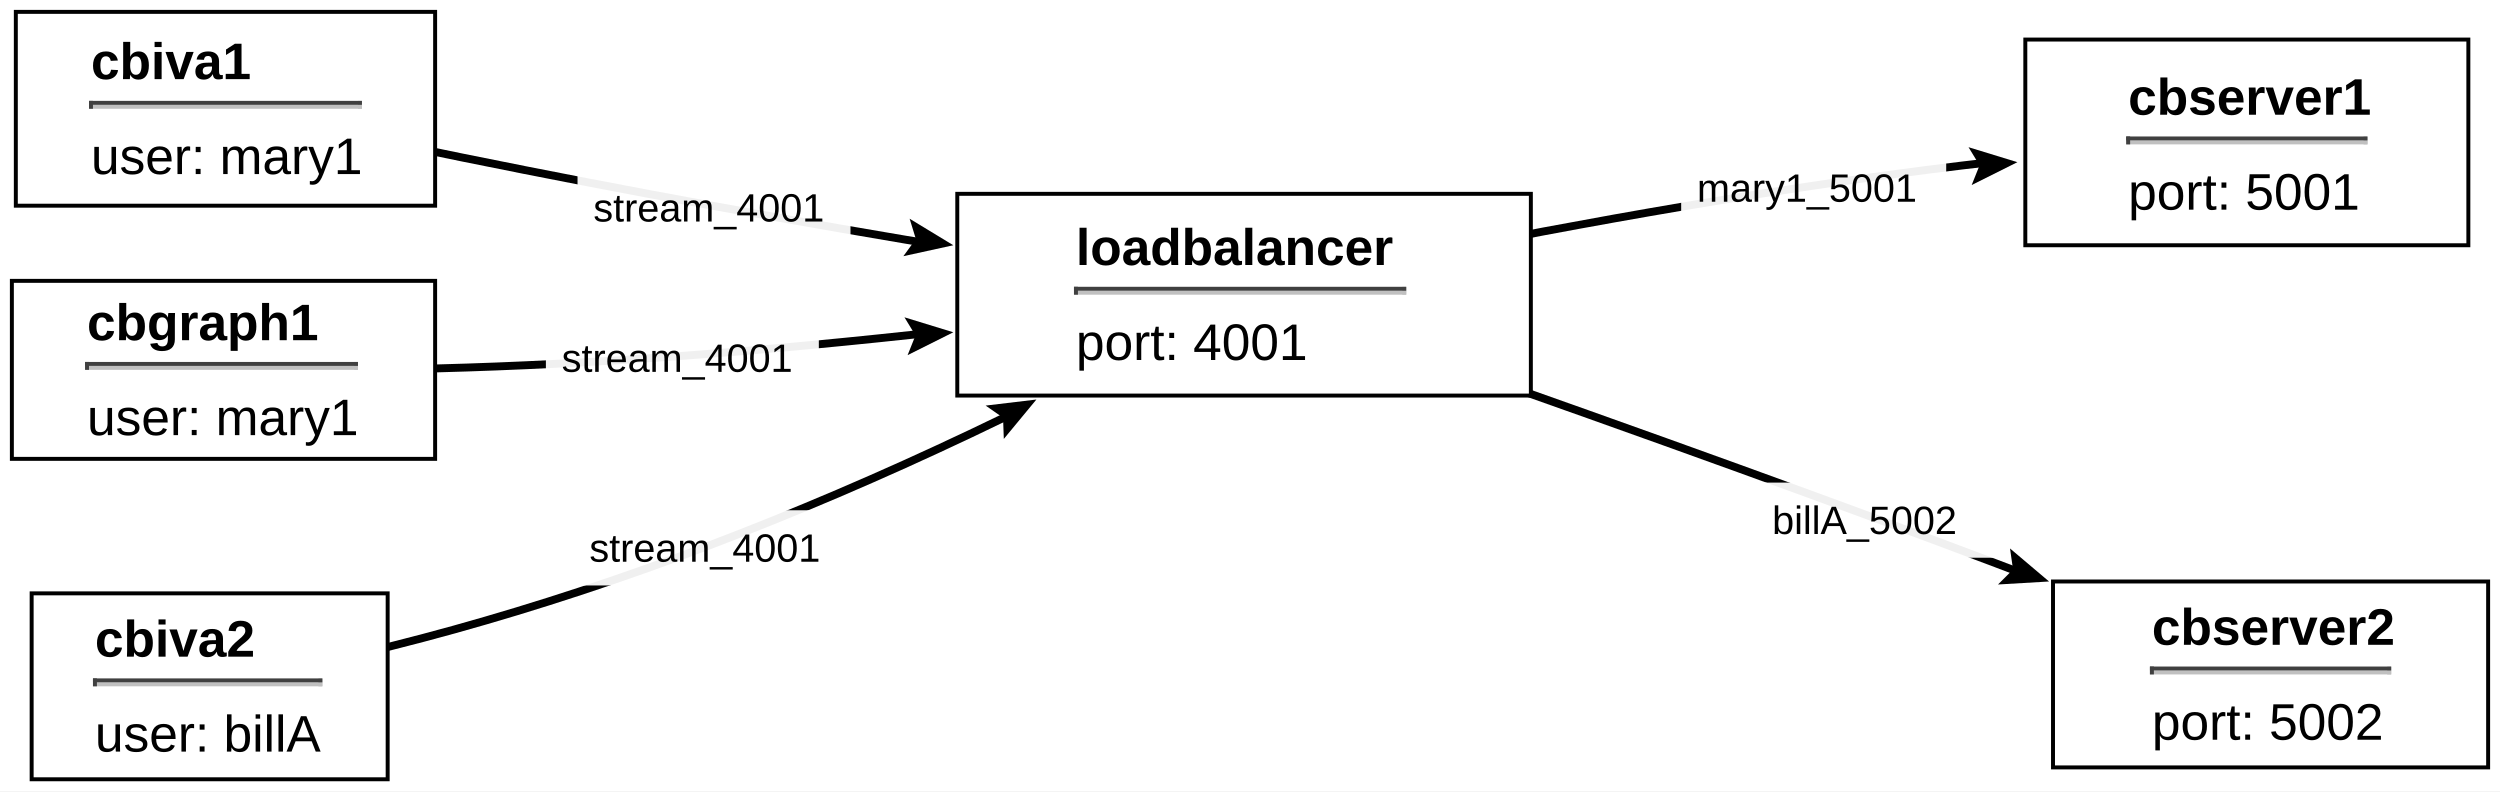
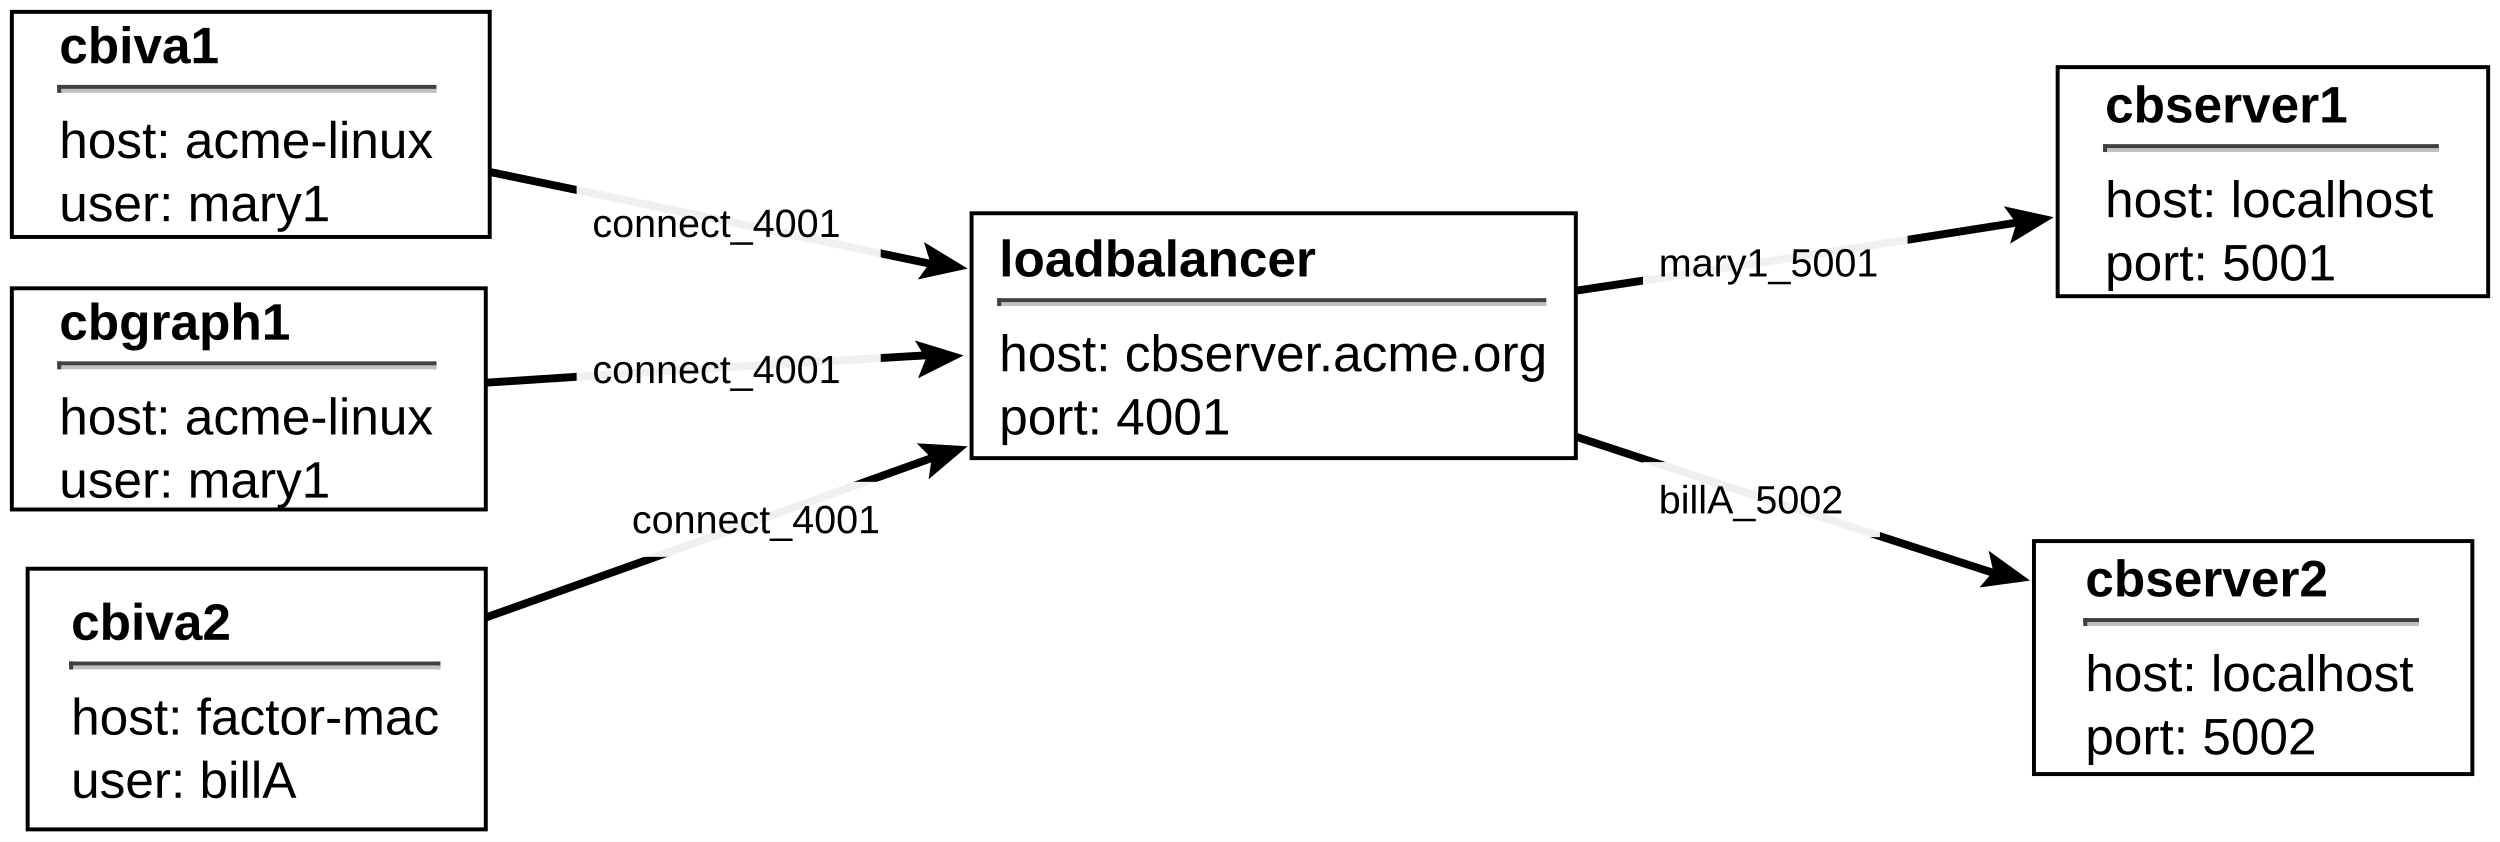
- <svg xmlns="http://www.w3.org/2000/svg" style="stroke-dasharray:none; shape-rendering:auto; font-family:'Dialog'; text-rendering:auto; fill-opacity:1; color-interpolation:auto; color-rendering:auto; font-size:12px; fill:black; stroke:black; image-rendering:auto; stroke-miterlimit:10; stroke-linecap:square; stroke-linejoin:miter; font-style:normal; stroke-width:1; stroke-dashoffset:0; font-weight:normal; stroke-opacity:1;" width="632" contentScriptType="text/ecmascript" preserveAspectRatio="xMidYMid meet" zoomAndPan="magnify" version="1.0" contentStyleType="text/css" height="200">
+ <svg xmlns="http://www.w3.org/2000/svg" style="stroke-dasharray:none; shape-rendering:auto; font-family:'Dialog'; text-rendering:auto; fill-opacity:1; color-interpolation:auto; color-rendering:auto; font-size:12px; fill:black; stroke:black; image-rendering:auto; stroke-miterlimit:10; stroke-linecap:square; stroke-linejoin:miter; font-style:normal; stroke-width:1; stroke-dashoffset:0; font-weight:normal; stroke-opacity:1;" width="633" contentScriptType="text/ecmascript" preserveAspectRatio="xMidYMid meet" zoomAndPan="magnify" version="1.0" contentStyleType="text/css" height="213">
  <defs id="genericDefs" />
  <g>
    <defs id="defs1">
      <clipPath clipPathUnits="userSpaceOnUse" id="clipPath1">
-         <path d="M77 98 L709 98 L709 298 L77 298 L77 98 Z" />
+         <path d="M78 90 L711 90 L711 303 L78 303 L78 90 Z" />
      </clipPath>
      <clipPath clipPathUnits="userSpaceOnUse" id="clipPath2">
-         <path d="M0 0 L0 122 L286 122 L286 0 Z" />
+         <path d="M0 0 L0 118 L283 118 L283 0 Z" />
      </clipPath>
      <clipPath clipPathUnits="userSpaceOnUse" id="clipPath3">
-         <path d="M0 0 L0 73 L283 73 L283 0 Z" />
+         <path d="M0 0 L0 42 L285 42 L285 0 Z" />
      </clipPath>
      <clipPath clipPathUnits="userSpaceOnUse" id="clipPath4">
-         <path d="M0 0 L0 64 L280 64 L280 0 Z" />
+         <path d="M0 0 L0 80 L285 80 L285 0 Z" />
      </clipPath>
      <clipPath clipPathUnits="userSpaceOnUse" id="clipPath5">
-         <path d="M0 0 L0 125 L287 125 L287 0 Z" />
+         <path d="M0 0 L0 107 L274 107 L274 0 Z" />
      </clipPath>
      <clipPath clipPathUnits="userSpaceOnUse" id="clipPath6">
-         <path d="M0 0 L0 49 L284 49 L284 0 Z" />
+         <path d="M0 0 L0 65 L279 65 L279 0 Z" />
      </clipPath>
      <clipPath clipPathUnits="userSpaceOnUse" id="clipPath7">
-         <path d="M0 0 L0 54 L114 54 L114 0 Z" />
+         <path d="M0 0 L0 61 L113 61 L113 0 Z" />
      </clipPath>
      <clipPath clipPathUnits="userSpaceOnUse" id="clipPath8">
-         <path d="M0 0 L0 42 L6 42 L6 0 Z" />
+         <path d="M0 0 L0 49 L6 49 L6 0 Z" />
      </clipPath>
      <clipPath clipPathUnits="userSpaceOnUse" id="clipPath9">
-         <path d="M0 0 L0 6 L114 6 L114 0 Z" />
+         <path d="M0 0 L0 6 L113 6 L113 0 Z" />
      </clipPath>
      <clipPath clipPathUnits="userSpaceOnUse" id="clipPath10">
-         <path d="M0 0 L0 51 L108 51 L108 0 Z" />
+         <path d="M0 0 L0 19 L67 19 L67 0 Z" />
      </clipPath>
      <clipPath clipPathUnits="userSpaceOnUse" id="clipPath11">
-         <path d="M0 0 L0 39 L6 39 L6 0 Z" />
+         <path d="M0 0 L0 60 L111 60 L111 0 Z" />
      </clipPath>
      <clipPath clipPathUnits="userSpaceOnUse" id="clipPath12">
-         <path d="M0 0 L0 6 L108 6 L108 0 Z" />
+         <path d="M0 0 L0 48 L6 48 L6 0 Z" />
      </clipPath>
      <clipPath clipPathUnits="userSpaceOnUse" id="clipPath13">
-         <path d="M0 0 L0 49 L92 49 L92 0 Z" />
+         <path d="M0 0 L0 6 L111 6 L111 0 Z" />
      </clipPath>
      <clipPath clipPathUnits="userSpaceOnUse" id="clipPath14">
-         <path d="M0 0 L0 37 L6 37 L6 0 Z" />
+         <path d="M0 0 L0 19 L60 19 L60 0 Z" />
      </clipPath>
      <clipPath clipPathUnits="userSpaceOnUse" id="clipPath15">
-         <path d="M0 0 L0 6 L92 6 L92 0 Z" />
+         <path d="M0 0 L0 64 L155 64 L155 0 Z" />
      </clipPath>
      <clipPath clipPathUnits="userSpaceOnUse" id="clipPath16">
-         <path d="M0 0 L0 47 L109 47 L109 0 Z" />
+         <path d="M0 0 L0 52 L6 52 L6 0 Z" />
      </clipPath>
      <clipPath clipPathUnits="userSpaceOnUse" id="clipPath17">
-         <path d="M0 0 L0 35 L6 35 L6 0 Z" />
+         <path d="M0 0 L0 6 L155 6 L155 0 Z" />
      </clipPath>
      <clipPath clipPathUnits="userSpaceOnUse" id="clipPath18">
-         <path d="M0 0 L0 6 L109 6 L109 0 Z" />
+         <path d="M0 0 L0 58 L122 58 L122 0 Z" />
      </clipPath>
      <clipPath clipPathUnits="userSpaceOnUse" id="clipPath19">
-         <path d="M0 0 L0 49 L112 49 L112 0 Z" />
+         <path d="M0 0 L0 46 L6 46 L6 0 Z" />
      </clipPath>
      <clipPath clipPathUnits="userSpaceOnUse" id="clipPath20">
-         <path d="M0 0 L0 6 L112 6 L112 0 Z" />
+         <path d="M0 0 L0 6 L122 6 L122 0 Z" />
      </clipPath>
      <clipPath clipPathUnits="userSpaceOnUse" id="clipPath21">
-         <path d="M0 0 L0 19 L69 19 L69 0 Z" />
+         <path d="M0 0 L0 68 L118 68 L118 0 Z" />
      </clipPath>
      <clipPath clipPathUnits="userSpaceOnUse" id="clipPath22">
-         <path d="M0 0 L0 53 L147 53 L147 0 Z" />
+         <path d="M0 0 L0 56 L6 56 L6 0 Z" />
      </clipPath>
      <clipPath clipPathUnits="userSpaceOnUse" id="clipPath23">
-         <path d="M0 0 L0 41 L6 41 L6 0 Z" />
+         <path d="M0 0 L0 6 L118 6 L118 0 Z" />
      </clipPath>
      <clipPath clipPathUnits="userSpaceOnUse" id="clipPath24">
-         <path d="M0 0 L0 6 L147 6 L147 0 Z" />
+         <path d="M0 0 L0 59 L123 59 L123 0 Z" />
      </clipPath>
      <clipPath clipPathUnits="userSpaceOnUse" id="clipPath25">
-         <path d="M0 0 L0 19 L67 19 L67 0 Z" />
+         <path d="M0 0 L0 47 L6 47 L6 0 Z" />
      </clipPath>
      <clipPath clipPathUnits="userSpaceOnUse" id="clipPath26">
-         <path d="M0 0 L0 19 L60 19 L60 0 Z" />
+         <path d="M0 0 L0 6 L123 6 L123 0 Z" />
+       </clipPath>
+       <clipPath clipPathUnits="userSpaceOnUse" id="clipPath27">
+         <path d="M0 0 L0 19 L77 19 L77 0 Z" />
      </clipPath>
    </defs>
-     <g style="fill:white; stroke:white;" transform="translate(-77,-98)">
-       <rect x="77" y="98" width="632" style="clip-path:url(#clipPath1); stroke:none;" height="200" />
-     </g>
-     <g style="fill:white; font-size:13.333px; font-family:'Liberation Sans'; stroke:white;" transform="translate(-77,-98)">
-       <rect x="0" y="0" width="2153" style="clip-path:url(#clipPath1); stroke:none;" height="1500" />
-     </g>
-     <g transform="translate(301,61)" style="font-size:13.333px; text-rendering:optimizeLegibility; color-rendering:optimizeQuality; image-rendering:optimizeQuality; font-family:'Liberation Sans'; color-interpolation:linearRGB;">
-       <path d="M272.606 109.919 L272.606 109.919 Q202.638 79.933 12.672 13.945 L11.727 13.617 L12.383 11.727 L13.328 12.055 Q203.362 78.067 273.394 108.081 L274.313 108.475 L273.525 110.313 Z" style="stroke:none; clip-path:url(#clipPath2);" />
-       <circle style="fill:white; clip-path:url(#clipPath2); stroke:none;" r="6.5" cx="217.5" cy="86.5" />
-       <path d="M217 86 L204.098 86.759 L207.893 82.964 L207.134 77.652 L217 86 Z" style="clip-path:url(#clipPath2); fill-rule:evenodd; stroke:none;" />
-     </g>
-     <g transform="translate(44,14)" style="font-size:13.333px; text-rendering:optimizeLegibility; color-rendering:optimizeQuality; image-rendering:optimizeQuality; font-family:'Liberation Sans'; color-interpolation:linearRGB;">
-       <path d="M269.855 60.989 L269.855 60.989 Q130.317 40.484 12.78 13.976 L11.805 13.755 L12.245 11.805 L13.22 12.024 Q130.683 38.516 270.145 59.011 L271.135 59.156 L270.844 61.135 Z" style="stroke:none; clip-path:url(#clipPath3);" />
-       <circle style="fill:white; clip-path:url(#clipPath3); stroke:none;" r="6.5" cx="197.5" cy="48.5" />
-       <path d="M197 48 L184.374 50.762 L187.531 46.422 L185.952 41.292 L197 48 Z" style="clip-path:url(#clipPath3); fill-rule:evenodd; stroke:none;" />
-     </g>
-     <g transform="translate(301,23)" style="font-size:13.333px; text-rendering:optimizeLegibility; color-rendering:optimizeQuality; image-rendering:optimizeQuality; font-family:'Liberation Sans'; color-interpolation:linearRGB;">
-       <path d="M267.032 13.999 L267.032 13.999 Q174.123 16.997 13.212 51.977 L12.235 52.19 L11.81 50.235 L12.788 50.023 Q173.877 15.004 266.968 12.001 L267.967 11.968 L268.032 13.967 Z" style="stroke:none; clip-path:url(#clipPath4);" />
-       <circle style="fill:white; clip-path:url(#clipPath4); stroke:none;" r="6.5" cx="209.5" cy="18.5" />
-       <path d="M209 18 L197.44 23.78 L199.433 18.797 L196.643 14.213 L209 18 Z" style="clip-path:url(#clipPath4); fill-rule:evenodd; stroke:none;" />
-     </g>
-     <g transform="translate(40,61)" style="font-size:13.333px; text-rendering:optimizeLegibility; color-rendering:optimizeQuality; image-rendering:optimizeQuality; font-family:'Liberation Sans'; color-interpolation:linearRGB;">
-       <path d="M274.49 13.871 L274.49 13.871 Q134.838 92.457 13.166 112.986 L12.18 113.152 L11.848 111.18 L12.834 111.014 Q134.162 90.543 273.51 12.129 L274.381 11.638 L275.362 13.381 Z" style="stroke:none; clip-path:url(#clipPath5);" />
-       <circle style="fill:white; clip-path:url(#clipPath5); stroke:none;" r="6.5" cx="222.5" cy="40.5" />
-       <path d="M222 40 L213.764 49.96 L213.572 44.597 L209.167 41.532 L222 40 Z" style="clip-path:url(#clipPath5); fill-rule:evenodd; stroke:none;" />
-     </g>
-     <g transform="translate(43,61)" style="font-size:13.333px; text-rendering:optimizeLegibility; color-rendering:optimizeQuality; image-rendering:optimizeQuality; font-family:'Liberation Sans'; color-interpolation:linearRGB;">
-       <path d="M271.144 13.99 L271.144 13.99 Q116.055 36.502 12.966 32.999 L11.967 32.965 L12.034 30.967 L13.034 31.001 Q115.945 34.498 270.856 12.01 L271.846 11.867 L272.133 13.846 Z" style="stroke:none; clip-path:url(#clipPath6);" />
-       <circle style="fill:white; clip-path:url(#clipPath6); stroke:none;" r="6.5" cx="198.5" cy="23.5" />
-       <path d="M198 23 L186.44 28.78 L188.433 23.797 L185.643 19.213 L198 23 Z" style="clip-path:url(#clipPath6); fill-rule:evenodd; stroke:none;" />
-     </g>
-     <g transform="translate(511,9)" style="fill:white; text-rendering:optimizeLegibility; font-size:13px; font-family:'Liberation Sans'; stroke:white;">
-       <path d="M1 1 L1 53 L113 53 L113 1 Z" style="stroke:none; clip-path:url(#clipPath7);" />
-       <path d="M1 1 L1 53 L113 53 L113 1 Z" style="fill:none; clip-path:url(#clipPath7); stroke:black;" />
-     </g>
-     <g style="text-rendering:optimizeLegibility; font-size:13px; font-weight:bold; font-family:'Liberation Sans';" transform="translate(511,9)">
-       <text x="27" xml:space="preserve" y="20" style="clip-path:url(#clipPath7); stroke:none;">cbserver1</text>
-       <line x1="87" x2="87" y1="26" style="clip-path:url(#clipPath7); fill:none; stroke:silver;" y2="27" />
-       <line x1="27" x2="87" y1="27" style="clip-path:url(#clipPath7); fill:none; stroke:silver;" y2="27" />
-       <line x1="27" x2="87" y1="26" style="clip-path:url(#clipPath7); fill:none; stroke:rgb(64,64,64);" y2="26" />
-       <line x1="27" x2="27" y1="26" style="clip-path:url(#clipPath7); fill:none; stroke:rgb(64,64,64);" y2="27" />
-       <text x="27" y="44" style="clip-path:url(#clipPath7); font-weight:normal; stroke:none;" xml:space="preserve">port: 5001</text>
-       <text x="85" y="44" style="clip-path:url(#clipPath7); font-weight:normal; stroke:none;" xml:space="preserve"> </text>
-     </g>
-     <g transform="translate(3,2)" style="fill:white; text-rendering:optimizeLegibility; font-size:13px; font-family:'Liberation Sans'; stroke:white;">
-       <path d="M1 1 L1 50 L107 50 L107 1 Z" style="stroke:none; clip-path:url(#clipPath10);" />
-       <path d="M1 1 L1 50 L107 50 L107 1 Z" style="fill:none; clip-path:url(#clipPath10); stroke:black;" />
-     </g>
-     <g style="text-rendering:optimizeLegibility; font-size:13px; font-weight:bold; font-family:'Liberation Sans';" transform="translate(3,2)">
-       <text x="20" xml:space="preserve" y="18" style="clip-path:url(#clipPath10); stroke:none;">cbiva1</text>
-       <line x1="88" x2="88" y1="24" style="clip-path:url(#clipPath10); fill:none; stroke:silver;" y2="25" />
-       <line x1="20" x2="88" y1="25" style="clip-path:url(#clipPath10); fill:none; stroke:silver;" y2="25" />
-       <line x1="20" x2="88" y1="24" style="clip-path:url(#clipPath10); fill:none; stroke:rgb(64,64,64);" y2="24" />
-       <line x1="20" x2="20" y1="24" style="clip-path:url(#clipPath10); fill:none; stroke:rgb(64,64,64);" y2="25" />
-       <text x="20" y="42" style="clip-path:url(#clipPath10); font-weight:normal; stroke:none;" xml:space="preserve">user: mary1</text>
-       <text x="89" y="42" style="clip-path:url(#clipPath10); font-weight:normal; stroke:none;" xml:space="preserve"> </text>
-     </g>
-     <g transform="translate(7,149)" style="fill:white; text-rendering:optimizeLegibility; font-size:13px; font-family:'Liberation Sans'; stroke:white;">
-       <path d="M1 1 L1 48 L91 48 L91 1 Z" style="stroke:none; clip-path:url(#clipPath13);" />
-       <path d="M1 1 L1 48 L91 48 L91 1 Z" style="fill:none; clip-path:url(#clipPath13); stroke:black;" />
-     </g>
-     <g style="text-rendering:optimizeLegibility; font-size:13px; font-weight:bold; font-family:'Liberation Sans';" transform="translate(7,149)">
-       <text x="17" xml:space="preserve" y="17" style="clip-path:url(#clipPath13); stroke:none;">cbiva2</text>
-       <line x1="74" x2="74" y1="23" style="clip-path:url(#clipPath13); fill:none; stroke:silver;" y2="24" />
-       <line x1="17" x2="74" y1="24" style="clip-path:url(#clipPath13); fill:none; stroke:silver;" y2="24" />
-       <line x1="17" x2="74" y1="23" style="clip-path:url(#clipPath13); fill:none; stroke:rgb(64,64,64);" y2="23" />
-       <line x1="17" x2="17" y1="23" style="clip-path:url(#clipPath13); fill:none; stroke:rgb(64,64,64);" y2="24" />
-       <text x="17" y="41" style="clip-path:url(#clipPath13); font-weight:normal; stroke:none;" xml:space="preserve">user: billA</text>
-       <text x="75" y="41" style="clip-path:url(#clipPath13); font-weight:normal; stroke:none;" xml:space="preserve"> </text>
-     </g>
-     <g transform="translate(2,70)" style="fill:white; text-rendering:optimizeLegibility; font-size:13px; font-family:'Liberation Sans'; stroke:white;">
-       <path d="M1 1 L1 46 L108 46 L108 1 Z" style="stroke:none; clip-path:url(#clipPath16);" />
-       <path d="M1 1 L1 46 L108 46 L108 1 Z" style="fill:none; clip-path:url(#clipPath16); stroke:black;" />
-     </g>
-     <g style="text-rendering:optimizeLegibility; font-size:13px; font-weight:bold; font-family:'Liberation Sans';" transform="translate(2,70)">
-       <text x="20" xml:space="preserve" y="16" style="clip-path:url(#clipPath16); stroke:none;">cbgraph1</text>
-       <line x1="88" x2="88" y1="22" style="clip-path:url(#clipPath16); fill:none; stroke:silver;" y2="23" />
-       <line x1="20" x2="88" y1="23" style="clip-path:url(#clipPath16); fill:none; stroke:silver;" y2="23" />
-       <line x1="20" x2="88" y1="22" style="clip-path:url(#clipPath16); fill:none; stroke:rgb(64,64,64);" y2="22" />
-       <line x1="20" x2="20" y1="22" style="clip-path:url(#clipPath16); fill:none; stroke:rgb(64,64,64);" y2="23" />
-       <text x="20" y="40" style="clip-path:url(#clipPath16); font-weight:normal; stroke:none;" xml:space="preserve">user: mary1</text>
-       <text x="89" y="40" style="clip-path:url(#clipPath16); font-weight:normal; stroke:none;" xml:space="preserve"> </text>
-     </g>
-     <g transform="translate(518,146)" style="fill:white; text-rendering:optimizeLegibility; font-size:13px; font-family:'Liberation Sans'; stroke:white;">
-       <path d="M1 1 L1 48 L111 48 L111 1 Z" style="stroke:none; clip-path:url(#clipPath19);" />
-       <path d="M1 1 L1 48 L111 48 L111 1 Z" style="fill:none; clip-path:url(#clipPath19); stroke:black;" />
-     </g>
-     <g style="text-rendering:optimizeLegibility; font-size:13px; font-weight:bold; font-family:'Liberation Sans';" transform="translate(518,146)">
-       <text x="26" xml:space="preserve" y="17" style="clip-path:url(#clipPath19); stroke:none;">cbserver2</text>
-       <line x1="86" x2="86" y1="23" style="clip-path:url(#clipPath19); fill:none; stroke:silver;" y2="24" />
-       <line x1="26" x2="86" y1="24" style="clip-path:url(#clipPath19); fill:none; stroke:silver;" y2="24" />
-       <line x1="26" x2="86" y1="23" style="clip-path:url(#clipPath19); fill:none; stroke:rgb(64,64,64);" y2="23" />
-       <line x1="26" x2="26" y1="23" style="clip-path:url(#clipPath19); fill:none; stroke:rgb(64,64,64);" y2="24" />
-       <text x="26" y="41" style="clip-path:url(#clipPath19); font-weight:normal; stroke:none;" xml:space="preserve">port: 5002</text>
-       <text x="84" y="41" style="clip-path:url(#clipPath19); font-weight:normal; stroke:none;" xml:space="preserve"> </text>
-     </g>
-     <g transform="translate(138,81)" style="font-size:10px; fill-opacity:0.941; fill:rgb(255,255,255); font-family:'Liberation Sans'; stroke:rgb(255,255,255); stroke-opacity:0.941;">
-       <rect x="0" y="0" width="69" style="clip-path:url(#clipPath21); stroke:none;" height="19" />
-     </g>
-     <g style="font-family:'Liberation Sans'; font-size:10px;" transform="translate(138,81)">
-       <text x="4" xml:space="preserve" y="13" style="clip-path:url(#clipPath21); stroke:none;">stream_4001</text>
-     </g>
-     <g transform="translate(241,48)" style="fill:white; text-rendering:optimizeLegibility; font-size:13px; font-family:'Liberation Sans'; stroke:white;">
-       <path d="M1 1 L1 52 L146 52 L146 1 Z" style="stroke:none; clip-path:url(#clipPath22);" />
-       <path d="M1 1 L1 52 L146 52 L146 1 Z" style="fill:none; clip-path:url(#clipPath22); stroke:black;" />
-     </g>
-     <g style="text-rendering:optimizeLegibility; font-size:13px; font-weight:bold; font-family:'Liberation Sans';" transform="translate(241,48)">
-       <text x="31" xml:space="preserve" y="19" style="clip-path:url(#clipPath22); stroke:none;">loadbalancer</text>
-       <line x1="114" x2="114" y1="25" style="clip-path:url(#clipPath22); fill:none; stroke:silver;" y2="26" />
-       <line x1="31" x2="114" y1="26" style="clip-path:url(#clipPath22); fill:none; stroke:silver;" y2="26" />
-       <line x1="31" x2="114" y1="25" style="clip-path:url(#clipPath22); fill:none; stroke:rgb(64,64,64);" y2="25" />
-       <line x1="31" x2="31" y1="25" style="clip-path:url(#clipPath22); fill:none; stroke:rgb(64,64,64);" y2="26" />
-       <text x="31" y="43" style="clip-path:url(#clipPath22); font-weight:normal; stroke:none;" xml:space="preserve">port: 4001</text>
-       <text x="89" y="43" style="clip-path:url(#clipPath22); font-weight:normal; stroke:none;" xml:space="preserve"> </text>
-     </g>
-     <g transform="translate(145,129)" style="font-size:10px; fill-opacity:0.941; fill:rgb(255,255,255); font-family:'Liberation Sans'; stroke:rgb(255,255,255); stroke-opacity:0.941;">
-       <rect x="0" y="0" width="69" style="clip-path:url(#clipPath21); stroke:none;" height="19" />
-     </g>
-     <g style="font-family:'Liberation Sans'; font-size:10px;" transform="translate(145,129)">
-       <text x="4" xml:space="preserve" y="13" style="clip-path:url(#clipPath21); stroke:none;">stream_4001</text>
-     </g>
-     <g transform="translate(425,38)" style="font-size:10px; fill-opacity:0.941; fill:rgb(255,255,255); font-family:'Liberation Sans'; stroke:rgb(255,255,255); stroke-opacity:0.941;">
-       <rect x="0" y="0" width="67" style="clip-path:url(#clipPath25); stroke:none;" height="19" />
-     </g>
-     <g style="font-family:'Liberation Sans'; font-size:10px;" transform="translate(425,38)">
-       <text x="4" xml:space="preserve" y="13" style="clip-path:url(#clipPath25); stroke:none;">mary1_5001</text>
-     </g>
-     <g transform="translate(146,43)" style="font-size:10px; fill-opacity:0.941; fill:rgb(255,255,255); font-family:'Liberation Sans'; stroke:rgb(255,255,255); stroke-opacity:0.941;">
-       <rect x="0" y="0" width="69" style="clip-path:url(#clipPath21); stroke:none;" height="19" />
-     </g>
-     <g style="font-family:'Liberation Sans'; font-size:10px;" transform="translate(146,43)">
-       <text x="4" xml:space="preserve" y="13" style="clip-path:url(#clipPath21); stroke:none;">stream_4001</text>
-     </g>
-     <g transform="translate(444,122)" style="font-size:10px; fill-opacity:0.941; fill:rgb(255,255,255); font-family:'Liberation Sans'; stroke:rgb(255,255,255); stroke-opacity:0.941;">
-       <rect x="0" y="0" width="60" style="clip-path:url(#clipPath26); stroke:none;" height="19" />
-     </g>
-     <g style="font-family:'Liberation Sans'; font-size:10px;" transform="translate(444,122)">
-       <text x="4" xml:space="preserve" y="13" style="clip-path:url(#clipPath26); stroke:none;">billA_5002</text>
+     <g style="fill:white; stroke:white;" transform="translate(-78,-90)">
+       <rect x="78" y="90" width="633" style="clip-path:url(#clipPath1); stroke:none;" height="213" />
+     </g>
+     <g style="fill:white; font-size:13.333px; font-family:'Liberation Sans'; stroke:white;" transform="translate(-78,-90)">
+       <rect x="0" y="0" width="1500" style="clip-path:url(#clipPath1); stroke:none;" height="1500" />
+     </g>
+     <g transform="translate(52,72)" style="font-size:13.333px; text-rendering:optimizeLegibility; color-rendering:optimizeQuality; image-rendering:optimizeQuality; font-family:'Liberation Sans'; color-interpolation:linearRGB;">
+       <path d="M270.339 13.941 L270.339 13.941 Q142.837 59.941 13.335 105.942 L12.392 106.277 L11.723 104.392 L12.665 104.058 Q142.163 58.059 269.661 12.059 L270.601 11.72 L271.28 13.601 Z" style="stroke:none; clip-path:url(#clipPath2);" />
+       <circle style="fill:white; clip-path:url(#clipPath2); stroke:none;" r="6.5" cx="193.5" cy="41.5" />
+       <path d="M193 41 L183.134 49.348 L183.893 44.036 L180.098 40.241 L193 41 Z" style="clip-path:url(#clipPath2); fill-rule:evenodd; stroke:none;" />
+     </g>
+     <g transform="translate(50,72)" style="font-size:13.333px; text-rendering:optimizeLegibility; color-rendering:optimizeQuality; image-rendering:optimizeQuality; font-family:'Liberation Sans'; color-interpolation:linearRGB;">
+       <path d="M272.055 13.998 L272.055 13.998 Q125.563 21.998 13.071 29.997 L12.073 30.068 L11.932 28.073 L12.929 28.003 Q125.437 20.002 271.945 12.002 L272.944 11.947 L273.053 13.944 Z" style="stroke:none; clip-path:url(#clipPath3);" />
+       <circle style="fill:white; clip-path:url(#clipPath3); stroke:none;" r="6.5" cx="194.5" cy="18.5" />
+       <path d="M194 18 L182.44 23.78 L184.433 18.797 L181.643 14.213 L194 18 Z" style="clip-path:url(#clipPath3); fill-rule:evenodd; stroke:none;" />
+     </g>
+     <g transform="translate(50,18)" style="font-size:13.333px; text-rendering:optimizeLegibility; color-rendering:optimizeQuality; image-rendering:optimizeQuality; font-family:'Liberation Sans'; color-interpolation:linearRGB;">
+       <path d="M271.793 67.978 L271.793 67.978 Q125.296 36.979 12.8 13.98 L11.82 13.779 L12.221 11.82 L13.2 12.02 Q125.704 35.021 272.207 66.022 L273.185 66.229 L272.771 68.185 Z" style="stroke:none; clip-path:url(#clipPath4);" />
+       <circle style="fill:white; clip-path:url(#clipPath4); stroke:none;" r="6.5" cx="195.5" cy="50.5" />
+       <path d="M195 50 L182.374 52.762 L185.531 48.422 L183.952 43.292 L195 50 Z" style="clip-path:url(#clipPath4); fill-rule:evenodd; stroke:none;" />
+     </g>
+     <g transform="translate(309,72)" style="font-size:13.333px; text-rendering:optimizeLegibility; color-rendering:optimizeQuality; image-rendering:optimizeQuality; font-family:'Liberation Sans'; color-interpolation:linearRGB;">
+       <path d="M260.697 94.953 L260.697 94.953 Q136.69 55.451 12.683 13.948 L11.734 13.631 L12.369 11.734 L13.317 12.052 Q137.31 53.549 261.303 93.047 L262.256 93.351 L261.649 95.256 Z" style="stroke:none; clip-path:url(#clipPath5);" />
+       <circle style="fill:white; clip-path:url(#clipPath5); stroke:none;" r="6.5" cx="205.5" cy="75.5" />
+       <path d="M205 75 L192.194 76.746 L195.687 72.672 L194.523 67.433 L205 75 Z" style="clip-path:url(#clipPath5); fill-rule:evenodd; stroke:none;" />
+     </g>
+     <g transform="translate(309,33)" style="font-size:13.333px; text-rendering:optimizeLegibility; color-rendering:optimizeQuality; image-rendering:optimizeQuality; font-family:'Liberation Sans'; color-interpolation:linearRGB;">
+       <path d="M266.161 13.987 L266.161 13.987 Q140.652 34.488 13.144 52.99 L12.154 53.133 L11.867 51.154 L12.856 51.01 Q140.348 32.512 265.839 12.013 L266.826 11.852 L267.148 13.826 Z" style="stroke:none; clip-path:url(#clipPath6);" />
+       <circle style="fill:white; clip-path:url(#clipPath6); stroke:none;" r="6.5" cx="211.5" cy="22.5" />
+       <path d="M211 22 L199.952 28.707 L201.531 23.578 L198.374 19.238 L211 22 Z" style="clip-path:url(#clipPath6); fill-rule:evenodd; stroke:none;" />
+     </g>
+     <g transform="translate(514,136)" style="fill:white; text-rendering:optimizeLegibility; font-size:13px; font-family:'Liberation Sans'; stroke:white;">
+       <path d="M1 1 L1 60 L112 60 L112 1 Z" style="stroke:none; clip-path:url(#clipPath7);" />
+       <path d="M1 1 L1 60 L112 60 L112 1 Z" style="fill:none; clip-path:url(#clipPath7); stroke:black;" />
+     </g>
+     <g style="text-rendering:optimizeLegibility; font-size:13px; font-weight:bold; font-family:'Liberation Sans';" transform="translate(514,136)">
+       <text x="14" xml:space="preserve" y="15" style="clip-path:url(#clipPath7); stroke:none;">cbserver2</text>
+       <line x1="98" x2="98" y1="21" style="clip-path:url(#clipPath7); fill:none; stroke:silver;" y2="22" />
+       <line x1="14" x2="98" y1="22" style="clip-path:url(#clipPath7); fill:none; stroke:silver;" y2="22" />
+       <line x1="14" x2="98" y1="21" style="clip-path:url(#clipPath7); fill:none; stroke:rgb(64,64,64);" y2="21" />
+       <line x1="14" x2="14" y1="21" style="clip-path:url(#clipPath7); fill:none; stroke:rgb(64,64,64);" y2="22" />
+       <text x="14" y="39" style="clip-path:url(#clipPath7); font-weight:normal; stroke:none;" xml:space="preserve">host: localhost</text>
+       <text x="99" y="39" style="clip-path:url(#clipPath7); font-weight:normal; stroke:none;" xml:space="preserve"> </text>
+       <text x="14" y="55" style="clip-path:url(#clipPath7); font-weight:normal; stroke:none;" xml:space="preserve">port: 5002</text>
+       <text x="72" y="55" style="clip-path:url(#clipPath7); font-weight:normal; stroke:none;" xml:space="preserve"> </text>
+     </g>
+     <g transform="translate(416,57)" style="font-size:10px; fill-opacity:0.941; fill:rgb(255,255,255); font-family:'Liberation Sans'; stroke:rgb(255,255,255); stroke-opacity:0.941;">
+       <rect x="0" y="0" width="67" style="clip-path:url(#clipPath10); stroke:none;" height="19" />
+     </g>
+     <g style="font-family:'Liberation Sans'; font-size:10px;" transform="translate(416,57)">
+       <text x="4" xml:space="preserve" y="13" style="clip-path:url(#clipPath10); stroke:none;">mary1_5001</text>
+     </g>
+     <g transform="translate(520,16)" style="fill:white; text-rendering:optimizeLegibility; font-size:13px; font-family:'Liberation Sans'; stroke:white;">
+       <path d="M1 1 L1 59 L110 59 L110 1 Z" style="stroke:none; clip-path:url(#clipPath11);" />
+       <path d="M1 1 L1 59 L110 59 L110 1 Z" style="fill:none; clip-path:url(#clipPath11); stroke:black;" />
+     </g>
+     <g style="text-rendering:optimizeLegibility; font-size:13px; font-weight:bold; font-family:'Liberation Sans';" transform="translate(520,16)">
+       <text x="13" xml:space="preserve" y="15" style="clip-path:url(#clipPath11); stroke:none;">cbserver1</text>
+       <line x1="97" x2="97" y1="21" style="clip-path:url(#clipPath11); fill:none; stroke:silver;" y2="22" />
+       <line x1="13" x2="97" y1="22" style="clip-path:url(#clipPath11); fill:none; stroke:silver;" y2="22" />
+       <line x1="13" x2="97" y1="21" style="clip-path:url(#clipPath11); fill:none; stroke:rgb(64,64,64);" y2="21" />
+       <line x1="13" x2="13" y1="21" style="clip-path:url(#clipPath11); fill:none; stroke:rgb(64,64,64);" y2="22" />
+       <text x="13" y="39" style="clip-path:url(#clipPath11); font-weight:normal; stroke:none;" xml:space="preserve">host: localhost</text>
+       <text x="98" y="39" style="clip-path:url(#clipPath11); font-weight:normal; stroke:none;" xml:space="preserve"> </text>
+       <text x="13" y="55" style="clip-path:url(#clipPath11); font-weight:normal; stroke:none;" xml:space="preserve">port: 5001</text>
+       <text x="71" y="55" style="clip-path:url(#clipPath11); font-weight:normal; stroke:none;" xml:space="preserve"> </text>
+     </g>
+     <g transform="translate(416,117)" style="font-size:10px; fill-opacity:0.941; fill:rgb(255,255,255); font-family:'Liberation Sans'; stroke:rgb(255,255,255); stroke-opacity:0.941;">
+       <rect x="0" y="0" width="60" style="clip-path:url(#clipPath14); stroke:none;" height="19" />
+     </g>
+     <g style="font-family:'Liberation Sans'; font-size:10px;" transform="translate(416,117)">
+       <text x="4" xml:space="preserve" y="13" style="clip-path:url(#clipPath14); stroke:none;">billA_5002</text>
+     </g>
+     <g transform="translate(245,53)" style="fill:white; text-rendering:optimizeLegibility; font-size:13px; font-family:'Liberation Sans'; stroke:white;">
+       <path d="M1 1 L1 63 L154 63 L154 1 Z" style="stroke:none; clip-path:url(#clipPath15);" />
+       <path d="M1 1 L1 63 L154 63 L154 1 Z" style="fill:none; clip-path:url(#clipPath15); stroke:black;" />
+     </g>
+     <g style="text-rendering:optimizeLegibility; font-size:13px; font-weight:bold; font-family:'Liberation Sans';" transform="translate(245,53)">
+       <text x="8" xml:space="preserve" y="17" style="clip-path:url(#clipPath15); stroke:none;">loadbalancer</text>
+       <line x1="146" x2="146" y1="23" style="clip-path:url(#clipPath15); fill:none; stroke:silver;" y2="24" />
+       <line x1="8" x2="146" y1="24" style="clip-path:url(#clipPath15); fill:none; stroke:silver;" y2="24" />
+       <line x1="8" x2="146" y1="23" style="clip-path:url(#clipPath15); fill:none; stroke:rgb(64,64,64);" y2="23" />
+       <line x1="8" x2="8" y1="23" style="clip-path:url(#clipPath15); fill:none; stroke:rgb(64,64,64);" y2="24" />
+       <text x="8" y="41" style="clip-path:url(#clipPath15); font-weight:normal; stroke:none;" xml:space="preserve">host: cbserver.acme.org</text>
+       <text x="147" y="41" style="clip-path:url(#clipPath15); font-weight:normal; stroke:none;" xml:space="preserve"> </text>
+       <text x="8" y="57" style="clip-path:url(#clipPath15); font-weight:normal; stroke:none;" xml:space="preserve">port: 4001</text>
+       <text x="66" y="57" style="clip-path:url(#clipPath15); font-weight:normal; stroke:none;" xml:space="preserve"> </text>
+     </g>
+     <g transform="translate(2,72)" style="fill:white; text-rendering:optimizeLegibility; font-size:13px; font-family:'Liberation Sans'; stroke:white;">
+       <path d="M1 1 L1 57 L121 57 L121 1 Z" style="stroke:none; clip-path:url(#clipPath18);" />
+       <path d="M1 1 L1 57 L121 57 L121 1 Z" style="fill:none; clip-path:url(#clipPath18); stroke:black;" />
+     </g>
+     <g style="text-rendering:optimizeLegibility; font-size:13px; font-weight:bold; font-family:'Liberation Sans';" transform="translate(2,72)">
+       <text x="13" xml:space="preserve" y="14" style="clip-path:url(#clipPath18); stroke:none;">cbgraph1</text>
+       <line x1="108" x2="108" y1="20" style="clip-path:url(#clipPath18); fill:none; stroke:silver;" y2="21" />
+       <line x1="13" x2="108" y1="21" style="clip-path:url(#clipPath18); fill:none; stroke:silver;" y2="21" />
+       <line x1="13" x2="108" y1="20" style="clip-path:url(#clipPath18); fill:none; stroke:rgb(64,64,64);" y2="20" />
+       <line x1="13" x2="13" y1="20" style="clip-path:url(#clipPath18); fill:none; stroke:rgb(64,64,64);" y2="21" />
+       <text x="13" y="38" style="clip-path:url(#clipPath18); font-weight:normal; stroke:none;" xml:space="preserve">host: acme-linux</text>
+       <text x="109" y="38" style="clip-path:url(#clipPath18); font-weight:normal; stroke:none;" xml:space="preserve"> </text>
+       <text x="13" y="54" style="clip-path:url(#clipPath18); font-weight:normal; stroke:none;" xml:space="preserve">user: mary1</text>
+       <text x="82" y="54" style="clip-path:url(#clipPath18); font-weight:normal; stroke:none;" xml:space="preserve"> </text>
+     </g>
+     <g transform="translate(6,143)" style="fill:white; text-rendering:optimizeLegibility; font-size:13px; font-family:'Liberation Sans'; stroke:white;">
+       <path d="M1 1 L1 67 L117 67 L117 1 Z" style="stroke:none; clip-path:url(#clipPath21);" />
+       <path d="M1 1 L1 67 L117 67 L117 1 Z" style="fill:none; clip-path:url(#clipPath21); stroke:black;" />
+     </g>
+     <g style="text-rendering:optimizeLegibility; font-size:13px; font-weight:bold; font-family:'Liberation Sans';" transform="translate(6,143)">
+       <text x="12" xml:space="preserve" y="19" style="clip-path:url(#clipPath21); stroke:none;">cbiva2</text>
+       <line x1="105" x2="105" y1="25" style="clip-path:url(#clipPath21); fill:none; stroke:silver;" y2="26" />
+       <line x1="12" x2="105" y1="26" style="clip-path:url(#clipPath21); fill:none; stroke:silver;" y2="26" />
+       <line x1="12" x2="105" y1="25" style="clip-path:url(#clipPath21); fill:none; stroke:rgb(64,64,64);" y2="25" />
+       <line x1="12" x2="12" y1="25" style="clip-path:url(#clipPath21); fill:none; stroke:rgb(64,64,64);" y2="26" />
+       <text x="12" y="43" style="clip-path:url(#clipPath21); font-weight:normal; stroke:none;" xml:space="preserve">host: factor-mac</text>
+       <text x="106" y="43" style="clip-path:url(#clipPath21); font-weight:normal; stroke:none;" xml:space="preserve"> </text>
+       <text x="12" y="59" style="clip-path:url(#clipPath21); font-weight:normal; stroke:none;" xml:space="preserve">user: billA</text>
+       <text x="70" y="59" style="clip-path:url(#clipPath21); font-weight:normal; stroke:none;" xml:space="preserve"> </text>
+     </g>
+     <g transform="translate(2,2)" style="fill:white; text-rendering:optimizeLegibility; font-size:13px; font-family:'Liberation Sans'; stroke:white;">
+       <path d="M1 1 L1 58 L122 58 L122 1 Z" style="stroke:none; clip-path:url(#clipPath24);" />
+       <path d="M1 1 L1 58 L122 58 L122 1 Z" style="fill:none; clip-path:url(#clipPath24); stroke:black;" />
+     </g>
+     <g style="text-rendering:optimizeLegibility; font-size:13px; font-weight:bold; font-family:'Liberation Sans';" transform="translate(2,2)">
+       <text x="13" xml:space="preserve" y="14" style="clip-path:url(#clipPath24); stroke:none;">cbiva1</text>
+       <line x1="108" x2="108" y1="20" style="clip-path:url(#clipPath24); fill:none; stroke:silver;" y2="21" />
+       <line x1="13" x2="108" y1="21" style="clip-path:url(#clipPath24); fill:none; stroke:silver;" y2="21" />
+       <line x1="13" x2="108" y1="20" style="clip-path:url(#clipPath24); fill:none; stroke:rgb(64,64,64);" y2="20" />
+       <line x1="13" x2="13" y1="20" style="clip-path:url(#clipPath24); fill:none; stroke:rgb(64,64,64);" y2="21" />
+       <text x="13" y="38" style="clip-path:url(#clipPath24); font-weight:normal; stroke:none;" xml:space="preserve">host: acme-linux</text>
+       <text x="109" y="38" style="clip-path:url(#clipPath24); font-weight:normal; stroke:none;" xml:space="preserve"> </text>
+       <text x="13" y="54" style="clip-path:url(#clipPath24); font-weight:normal; stroke:none;" xml:space="preserve">user: mary1</text>
+       <text x="82" y="54" style="clip-path:url(#clipPath24); font-weight:normal; stroke:none;" xml:space="preserve"> </text>
+     </g>
+     <g transform="translate(146,47)" style="font-size:10px; fill-opacity:0.941; fill:rgb(255,255,255); font-family:'Liberation Sans'; stroke:rgb(255,255,255); stroke-opacity:0.941;">
+       <rect x="0" y="0" width="77" style="clip-path:url(#clipPath27); stroke:none;" height="19" />
+     </g>
+     <g style="font-family:'Liberation Sans'; font-size:10px;" transform="translate(146,47)">
+       <text x="4" xml:space="preserve" y="13" style="clip-path:url(#clipPath27); stroke:none;">connect_4001</text>
+     </g>
+     <g transform="translate(146,84)" style="font-size:10px; fill-opacity:0.941; fill:rgb(255,255,255); font-family:'Liberation Sans'; stroke:rgb(255,255,255); stroke-opacity:0.941;">
+       <rect x="0" y="0" width="77" style="clip-path:url(#clipPath27); stroke:none;" height="19" />
+     </g>
+     <g style="font-family:'Liberation Sans'; font-size:10px;" transform="translate(146,84)">
+       <text x="4" xml:space="preserve" y="13" style="clip-path:url(#clipPath27); stroke:none;">connect_4001</text>
+     </g>
+     <g transform="translate(156,122)" style="font-size:10px; fill-opacity:0.941; fill:rgb(255,255,255); font-family:'Liberation Sans'; stroke:rgb(255,255,255); stroke-opacity:0.941;">
+       <rect x="0" y="0" width="77" style="clip-path:url(#clipPath27); stroke:none;" height="19" />
+     </g>
+     <g style="font-family:'Liberation Sans'; font-size:10px;" transform="translate(156,122)">
+       <text x="4" xml:space="preserve" y="13" style="clip-path:url(#clipPath27); stroke:none;">connect_4001</text>
    </g>
  </g>
</svg>
